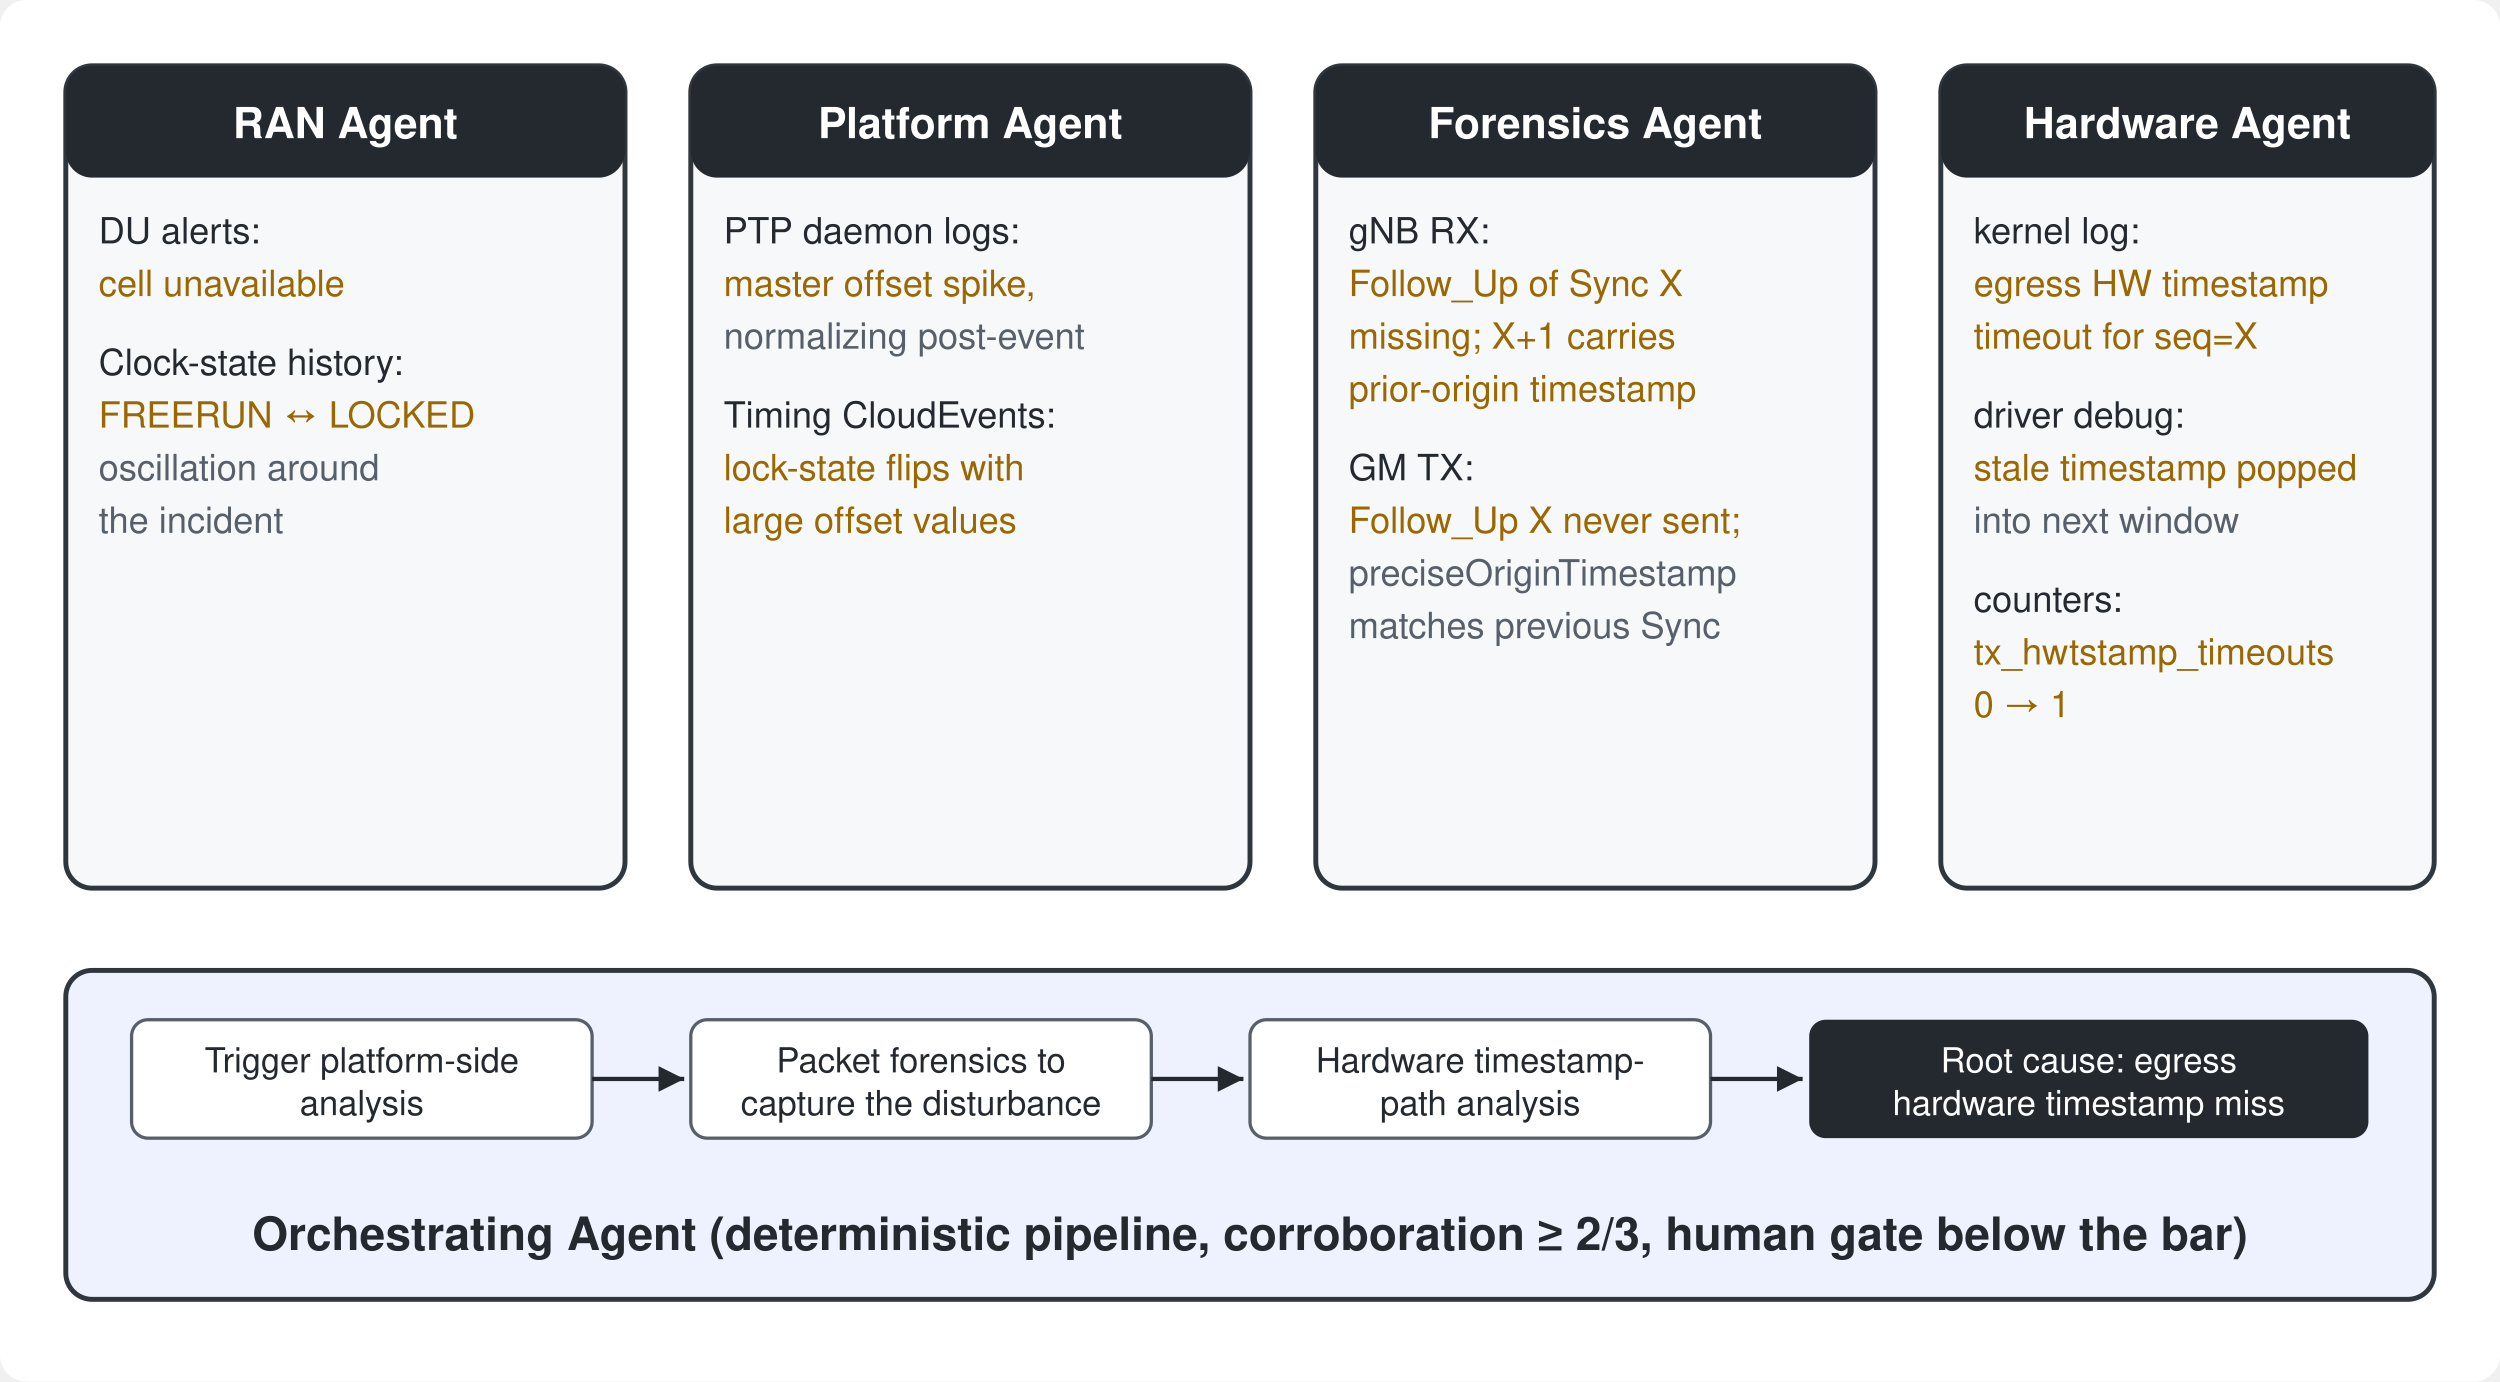
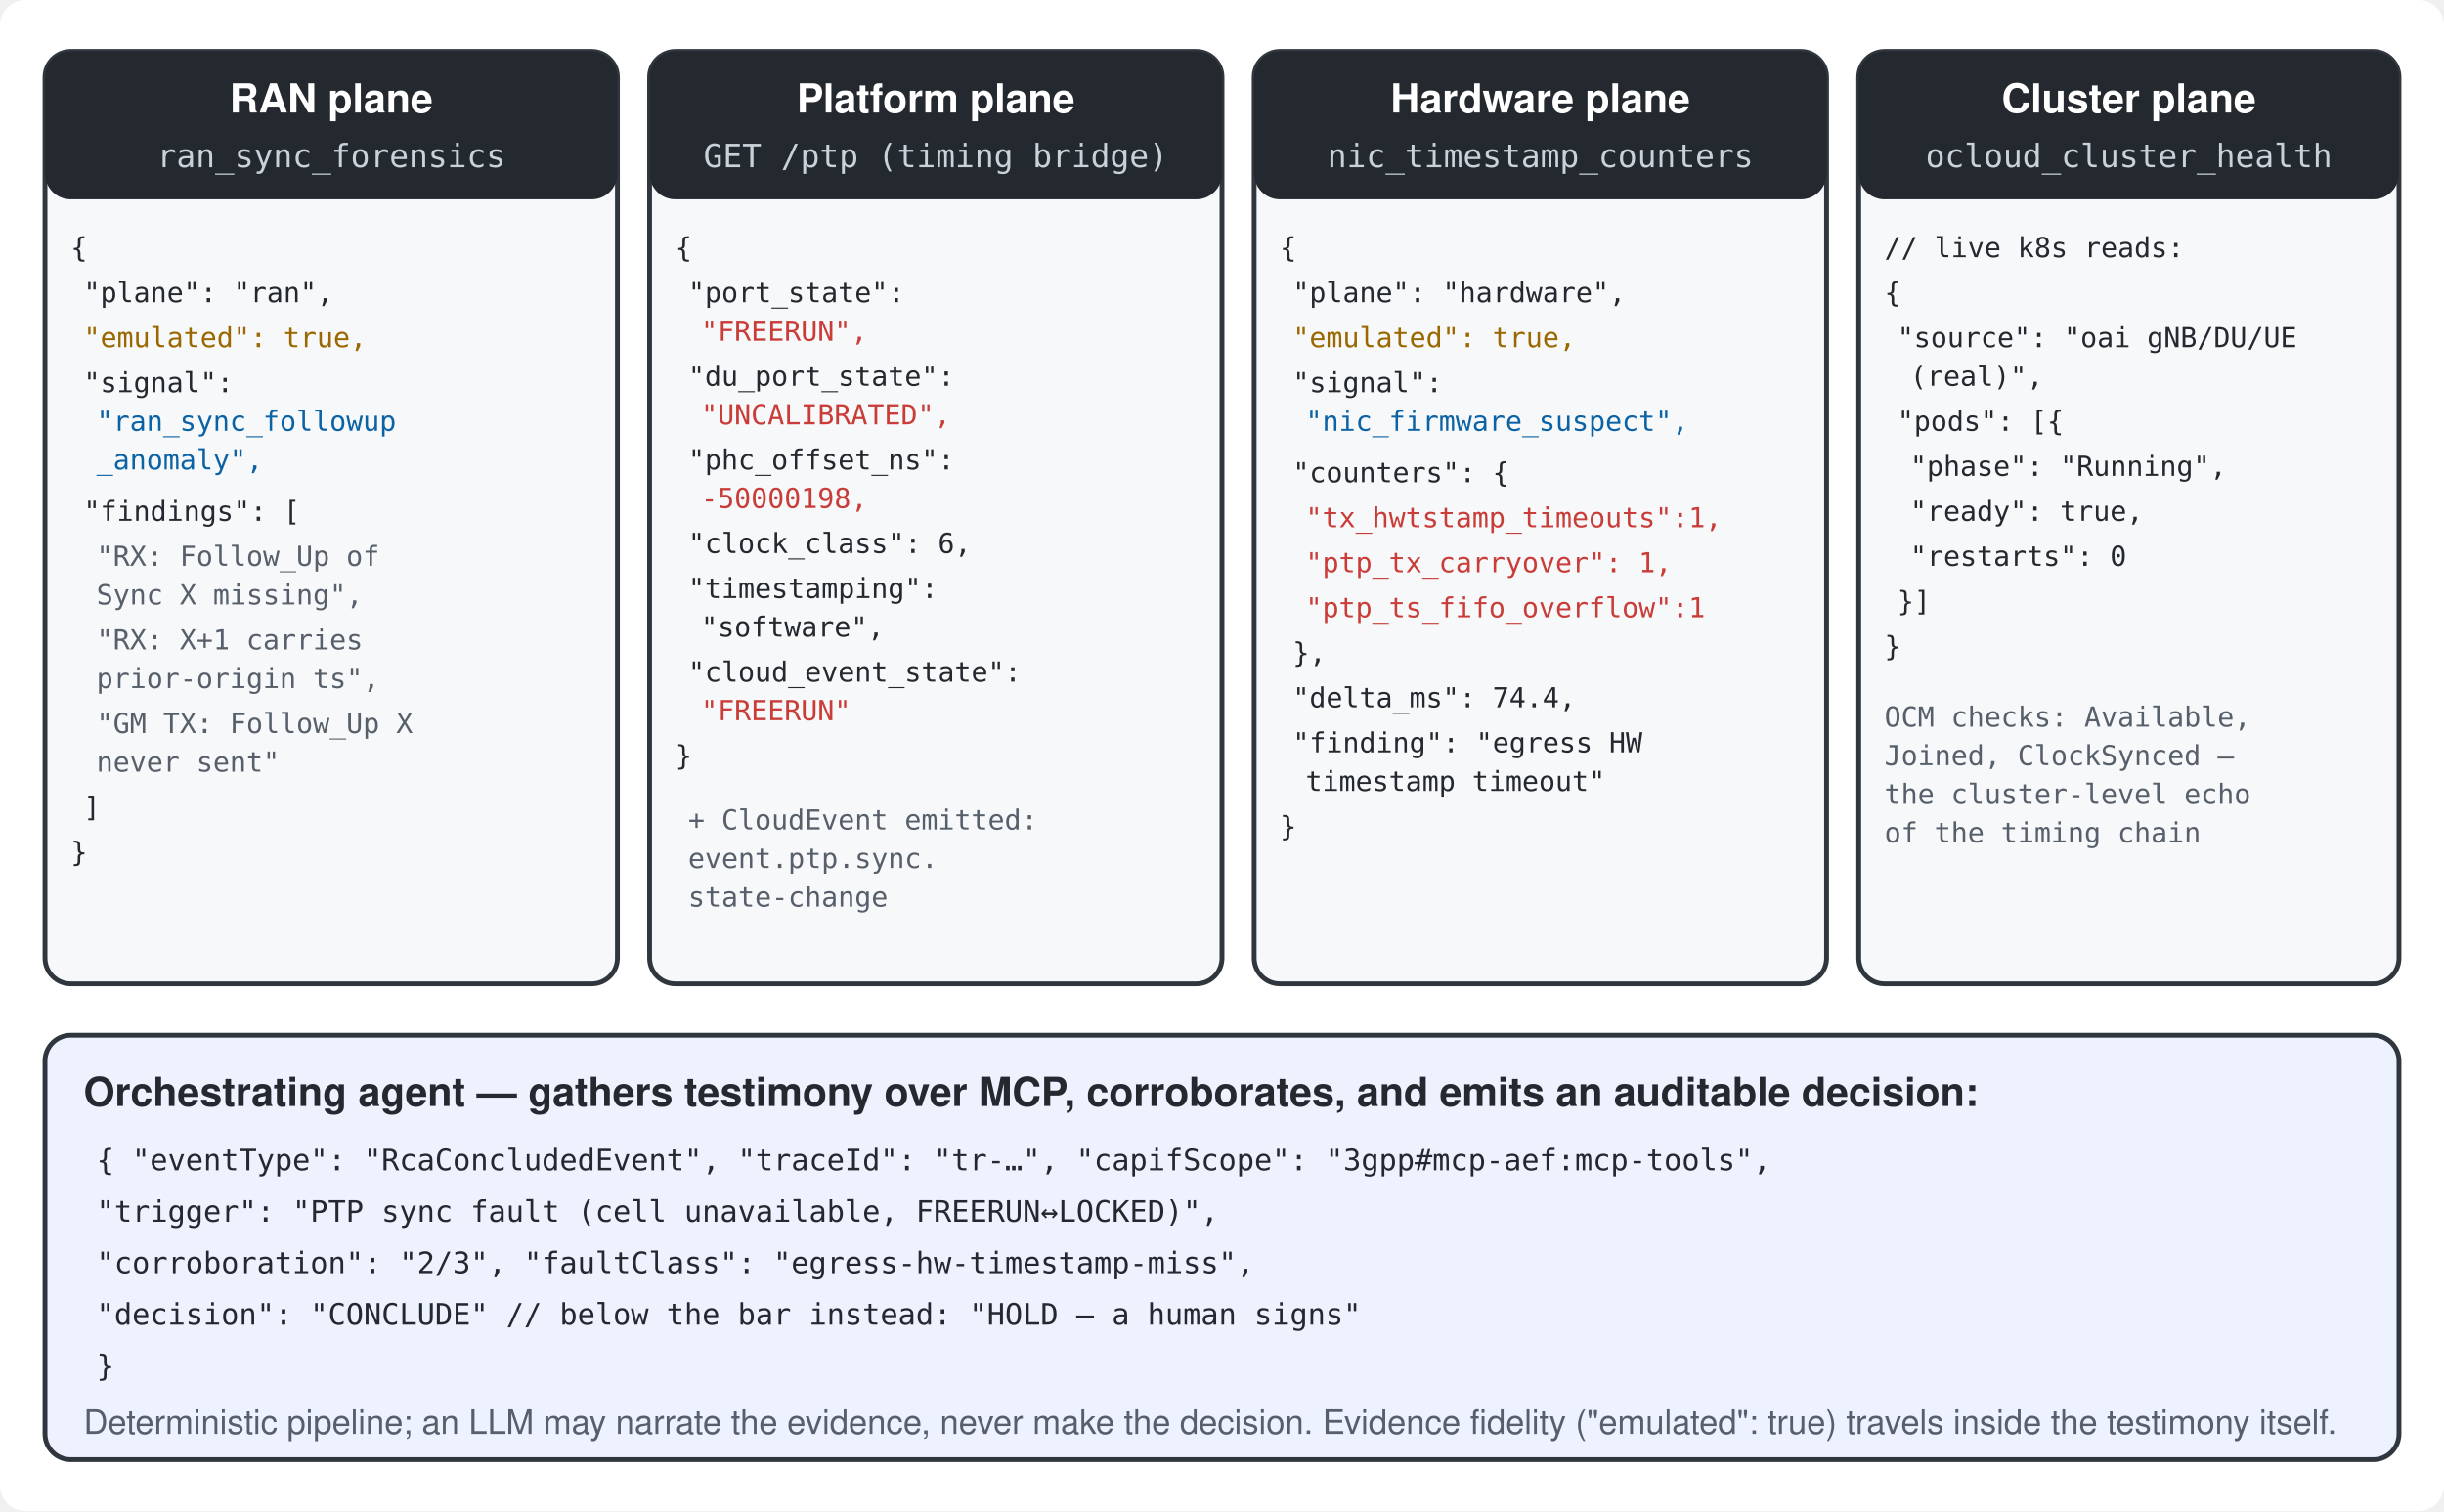
- <svg xmlns="http://www.w3.org/2000/svg" viewBox="0 0 760 420" font-family="Helvetica, Arial, sans-serif">
-   <rect width="760" height="420" fill="#ffffff" rx="8" />
+ <svg xmlns="http://www.w3.org/2000/svg" viewBox="0 0 760 470" font-family="Helvetica, Arial, sans-serif">
+   <rect width="760" height="470" fill="#ffffff" rx="8" />
  <g>
-     <rect x="20" y="20" width="170" height="250" rx="8" fill="#f6f8fa" stroke="#30363d" stroke-width="1.5" />
-     <rect x="20" y="20" width="170" height="34" rx="8" fill="#24292f" />
-     <text x="105" y="42" text-anchor="middle" font-size="13" font-weight="600" fill="#ffffff">RAN Agent</text>
-     <text x="30" y="74" font-size="11" fill="#24292f">DU alerts:</text>
-     <text x="30" y="90" font-size="11" fill="#9a6700">cell unavailable</text>
-     <text x="30" y="114" font-size="11" fill="#24292f">Clock-state history:</text>
-     <text x="30" y="130" font-size="11" fill="#9a6700">FREERUN ↔ LOCKED</text>
-     <text x="30" y="146" font-size="11" fill="#57606a">oscillation around</text>
-     <text x="30" y="162" font-size="11" fill="#57606a">the incident</text>
+     <rect x="14" y="16" width="178" height="290" rx="8" fill="#f6f8fa" stroke="#30363d" stroke-width="1.5" />
+     <rect x="14" y="16" width="178" height="46" rx="8" fill="#24292f" />
+     <text x="103" y="35" text-anchor="middle" font-size="12.5" font-weight="600" fill="#ffffff">RAN plane</text>
+     <text x="103" y="52" text-anchor="middle" font-size="10" fill="#c9d1d9" font-family="monospace">ran_sync_forensics</text>
+     <g font-family="monospace" font-size="8.6" fill="#24292f">
+       <text x="22" y="80">{</text>
+       <text x="26" y="94">"plane": "ran",</text>
+       <text x="26" y="108" fill="#9a6700">"emulated": true,</text>
+       <text x="26" y="122">"signal":</text>
+       <text x="30" y="134" fill="#0b62a4">"ran_sync_followup</text>
+       <text x="30" y="146" fill="#0b62a4">_anomaly",</text>
+       <text x="26" y="162">"findings": [</text>
+       <text x="30" y="176" fill="#57606a">"RX: Follow_Up of</text>
+       <text x="30" y="188" fill="#57606a"> Sync X missing",</text>
+       <text x="30" y="202" fill="#57606a">"RX: X+1 carries</text>
+       <text x="30" y="214" fill="#57606a"> prior-origin ts",</text>
+       <text x="30" y="228" fill="#57606a">"GM TX: Follow_Up X</text>
+       <text x="30" y="240" fill="#57606a"> never sent"</text>
+       <text x="26" y="254">]</text>
+       <text x="22" y="268">}</text>
+     </g>
  </g>
  <g>
-     <rect x="210" y="20" width="170" height="250" rx="8" fill="#f6f8fa" stroke="#30363d" stroke-width="1.5" />
-     <rect x="210" y="20" width="170" height="34" rx="8" fill="#24292f" />
-     <text x="295" y="42" text-anchor="middle" font-size="13" font-weight="600" fill="#ffffff">Platform Agent</text>
-     <text x="220" y="74" font-size="11" fill="#24292f">PTP daemon logs:</text>
-     <text x="220" y="90" font-size="11" fill="#9a6700">master offset spike,</text>
-     <text x="220" y="106" font-size="11" fill="#57606a">normalizing post-event</text>
-     <text x="220" y="130" font-size="11" fill="#24292f">Timing CloudEvents:</text>
-     <text x="220" y="146" font-size="11" fill="#9a6700">lock-state flips with</text>
-     <text x="220" y="162" font-size="11" fill="#9a6700">large offset values</text>
+     <rect x="202" y="16" width="178" height="290" rx="8" fill="#f6f8fa" stroke="#30363d" stroke-width="1.5" />
+     <rect x="202" y="16" width="178" height="46" rx="8" fill="#24292f" />
+     <text x="291" y="35" text-anchor="middle" font-size="12.5" font-weight="600" fill="#ffffff">Platform plane</text>
+     <text x="291" y="52" text-anchor="middle" font-size="10" fill="#c9d1d9" font-family="monospace">GET /ptp (timing bridge)</text>
+     <g font-family="monospace" font-size="8.6" fill="#24292f">
+       <text x="210" y="80">{</text>
+       <text x="214" y="94">"port_state":</text>
+       <text x="218" y="106" fill="#c93c37">"FREERUN",</text>
+       <text x="214" y="120">"du_port_state":</text>
+       <text x="218" y="132" fill="#c93c37">"UNCALIBRATED",</text>
+       <text x="214" y="146">"phc_offset_ns":</text>
+       <text x="218" y="158" fill="#c93c37">-50000198,</text>
+       <text x="214" y="172">"clock_class": 6,</text>
+       <text x="214" y="186">"timestamping":</text>
+       <text x="218" y="198">"software",</text>
+       <text x="214" y="212">"cloud_event_state":</text>
+       <text x="218" y="224" fill="#c93c37">"FREERUN"</text>
+       <text x="210" y="238">}</text>
+       <text x="214" y="258" fill="#57606a">+ CloudEvent emitted:</text>
+       <text x="214" y="270" fill="#57606a">event.ptp.sync.</text>
+       <text x="214" y="282" fill="#57606a">state-change</text>
+     </g>
  </g>
  <g>
-     <rect x="400" y="20" width="170" height="250" rx="8" fill="#f6f8fa" stroke="#30363d" stroke-width="1.5" />
-     <rect x="400" y="20" width="170" height="34" rx="8" fill="#24292f" />
-     <text x="485" y="42" text-anchor="middle" font-size="13" font-weight="600" fill="#ffffff">Forensics Agent</text>
-     <text x="410" y="74" font-size="11" fill="#24292f">gNB RX:</text>
-     <text x="410" y="90" font-size="11" fill="#9a6700">Follow_Up of Sync X</text>
-     <text x="410" y="106" font-size="11" fill="#9a6700">missing; X+1 carries</text>
-     <text x="410" y="122" font-size="11" fill="#9a6700">prior-origin timestamp</text>
-     <text x="410" y="146" font-size="11" fill="#24292f">GM TX:</text>
-     <text x="410" y="162" font-size="11" fill="#9a6700">Follow_Up X never sent;</text>
-     <text x="410" y="178" font-size="11" fill="#57606a">preciseOriginTimestamp</text>
-     <text x="410" y="194" font-size="11" fill="#57606a">matches previous Sync</text>
+     <rect x="390" y="16" width="178" height="290" rx="8" fill="#f6f8fa" stroke="#30363d" stroke-width="1.5" />
+     <rect x="390" y="16" width="178" height="46" rx="8" fill="#24292f" />
+     <text x="479" y="35" text-anchor="middle" font-size="12.5" font-weight="600" fill="#ffffff">Hardware plane</text>
+     <text x="479" y="52" text-anchor="middle" font-size="10" fill="#c9d1d9" font-family="monospace">nic_timestamp_counters</text>
+     <g font-family="monospace" font-size="8.6" fill="#24292f">
+       <text x="398" y="80">{</text>
+       <text x="402" y="94">"plane": "hardware",</text>
+       <text x="402" y="108" fill="#9a6700">"emulated": true,</text>
+       <text x="402" y="122">"signal":</text>
+       <text x="406" y="134" fill="#0b62a4">"nic_firmware_suspect",</text>
+       <text x="402" y="150">"counters": {</text>
+       <text x="406" y="164" fill="#c93c37">"tx_hwtstamp_timeouts":1,</text>
+       <text x="406" y="178" fill="#c93c37">"ptp_tx_carryover": 1,</text>
+       <text x="406" y="192" fill="#c93c37">"ptp_ts_fifo_overflow":1</text>
+       <text x="402" y="206">},</text>
+       <text x="402" y="220">"delta_ms": 74.4,</text>
+       <text x="402" y="234">"finding": "egress HW</text>
+       <text x="406" y="246">timestamp timeout"</text>
+       <text x="398" y="260">}</text>
+     </g>
  </g>
  <g>
-     <rect x="590" y="20" width="150" height="250" rx="8" fill="#f6f8fa" stroke="#30363d" stroke-width="1.5" />
-     <rect x="590" y="20" width="150" height="34" rx="8" fill="#24292f" />
-     <text x="665" y="42" text-anchor="middle" font-size="13" font-weight="600" fill="#ffffff">Hardware Agent</text>
-     <text x="600" y="74" font-size="11" fill="#24292f">kernel log:</text>
-     <text x="600" y="90" font-size="11" fill="#9a6700">egress HW timestamp</text>
-     <text x="600" y="106" font-size="11" fill="#9a6700">timeout for seq=X</text>
-     <text x="600" y="130" font-size="11" fill="#24292f">driver debug:</text>
-     <text x="600" y="146" font-size="11" fill="#9a6700">stale timestamp popped</text>
-     <text x="600" y="162" font-size="11" fill="#57606a">into next window</text>
-     <text x="600" y="186" font-size="11" fill="#24292f">counters:</text>
-     <text x="600" y="202" font-size="11" fill="#9a6700">tx_hwtstamp_timeouts</text>
-     <text x="600" y="218" font-size="11" fill="#9a6700">0 → 1</text>
+     <rect x="578" y="16" width="168" height="290" rx="8" fill="#f6f8fa" stroke="#30363d" stroke-width="1.5" />
+     <rect x="578" y="16" width="168" height="46" rx="8" fill="#24292f" />
+     <text x="662" y="35" text-anchor="middle" font-size="12.5" font-weight="600" fill="#ffffff">Cluster plane</text>
+     <text x="662" y="52" text-anchor="middle" font-size="10" fill="#c9d1d9" font-family="monospace">ocloud_cluster_health</text>
+     <g font-family="monospace" font-size="8.6" fill="#24292f">
+       <text x="586" y="80">// live k8s reads:</text>
+       <text x="586" y="94">{</text>
+       <text x="590" y="108">"source": "oai gNB/DU/UE</text>
+       <text x="594" y="120">(real)",</text>
+       <text x="590" y="134">"pods": [{</text>
+       <text x="594" y="148">"phase": "Running",</text>
+       <text x="594" y="162">"ready": true,</text>
+       <text x="594" y="176">"restarts": 0</text>
+       <text x="590" y="190">}]</text>
+       <text x="586" y="204">}</text>
+       <text x="586" y="226" fill="#57606a">OCM checks: Available,</text>
+       <text x="586" y="238" fill="#57606a">Joined, ClockSynced —</text>
+       <text x="586" y="250" fill="#57606a">the cluster-level echo</text>
+       <text x="586" y="262" fill="#57606a">of the timing chain</text>
+     </g>
  </g>
-   <rect x="20" y="295" width="720" height="100" rx="8" fill="#eef2ff" stroke="#30363d" stroke-width="1.5" />
-   <text x="380" y="380" text-anchor="middle" font-size="14" font-weight="600" fill="#24292f">Orchestrating Agent (deterministic pipeline, corroboration ≥ 2/3, human gate below the bar)</text>
-   <defs>
-     <marker id="ar" markerWidth="8" markerHeight="8" refX="7" refY="4" orient="auto">
-       <path d="M1,1 L7,4 L1,7 Z" fill="#24292f" />
-     </marker>
-   </defs>
-   <g font-size="10.5" fill="#24292f">
-     <rect x="40" y="310" width="140" height="36" rx="5" fill="#ffffff" stroke="#57606a" />
-     <text x="110" y="326" text-anchor="middle">Trigger platform-side</text>
-     <text x="110" y="339" text-anchor="middle">analysis</text>
-     <line x1="180" y1="328" x2="208" y2="328" stroke="#24292f" stroke-width="1.3" marker-end="url(#ar)" />
-     <rect x="210" y="310" width="140" height="36" rx="5" fill="#ffffff" stroke="#57606a" />
-     <text x="280" y="326" text-anchor="middle">Packet forensics to</text>
-     <text x="280" y="339" text-anchor="middle">capture the disturbance</text>
-     <line x1="350" y1="328" x2="378" y2="328" stroke="#24292f" stroke-width="1.3" marker-end="url(#ar)" />
-     <rect x="380" y="310" width="140" height="36" rx="5" fill="#ffffff" stroke="#57606a" />
-     <text x="450" y="326" text-anchor="middle">Hardware timestamp-</text>
-     <text x="450" y="339" text-anchor="middle">path analysis</text>
-     <line x1="520" y1="328" x2="548" y2="328" stroke="#24292f" stroke-width="1.3" marker-end="url(#ar)" />
-     <rect x="550" y="310" width="170" height="36" rx="5" fill="#24292f" />
-     <text x="635" y="326" text-anchor="middle" fill="#ffffff">Root cause: egress</text>
-     <text x="635" y="339" text-anchor="middle" fill="#ffffff">hardware timestamp miss</text>
+   <rect x="14" y="322" width="732" height="132" rx="8" fill="#eef2ff" stroke="#30363d" stroke-width="1.5" />
+   <text x="26" y="344" font-size="12.5" font-weight="600" fill="#24292f">Orchestrating agent — gathers testimony over MCP, corroborates, and emits an auditable decision:</text>
+   <g font-family="monospace" font-size="9.2" fill="#24292f">
+     <text x="30" y="364">{ "eventType": "RcaConcludedEvent", "traceId": "tr-…", "capifScope": "3gpp#mcp-aef:mcp-tools",</text>
+     <text x="30" y="380">  "trigger": "PTP sync fault (cell unavailable, FREERUN↔LOCKED)",</text>
+     <text x="30" y="396">  "corroboration": "2/3",  "faultClass": "egress-hw-timestamp-miss",</text>
+     <text x="30" y="412">  "decision": "CONCLUDE"   // below the bar instead: "HOLD — a human signs"</text>
+     <text x="30" y="428">}</text>
  </g>
+   <text x="26" y="446" font-size="10.5" fill="#57606a">Deterministic pipeline; an LLM may narrate the evidence, never make the decision. Evidence fidelity ("emulated": true) travels inside the testimony itself.</text>
</svg>
